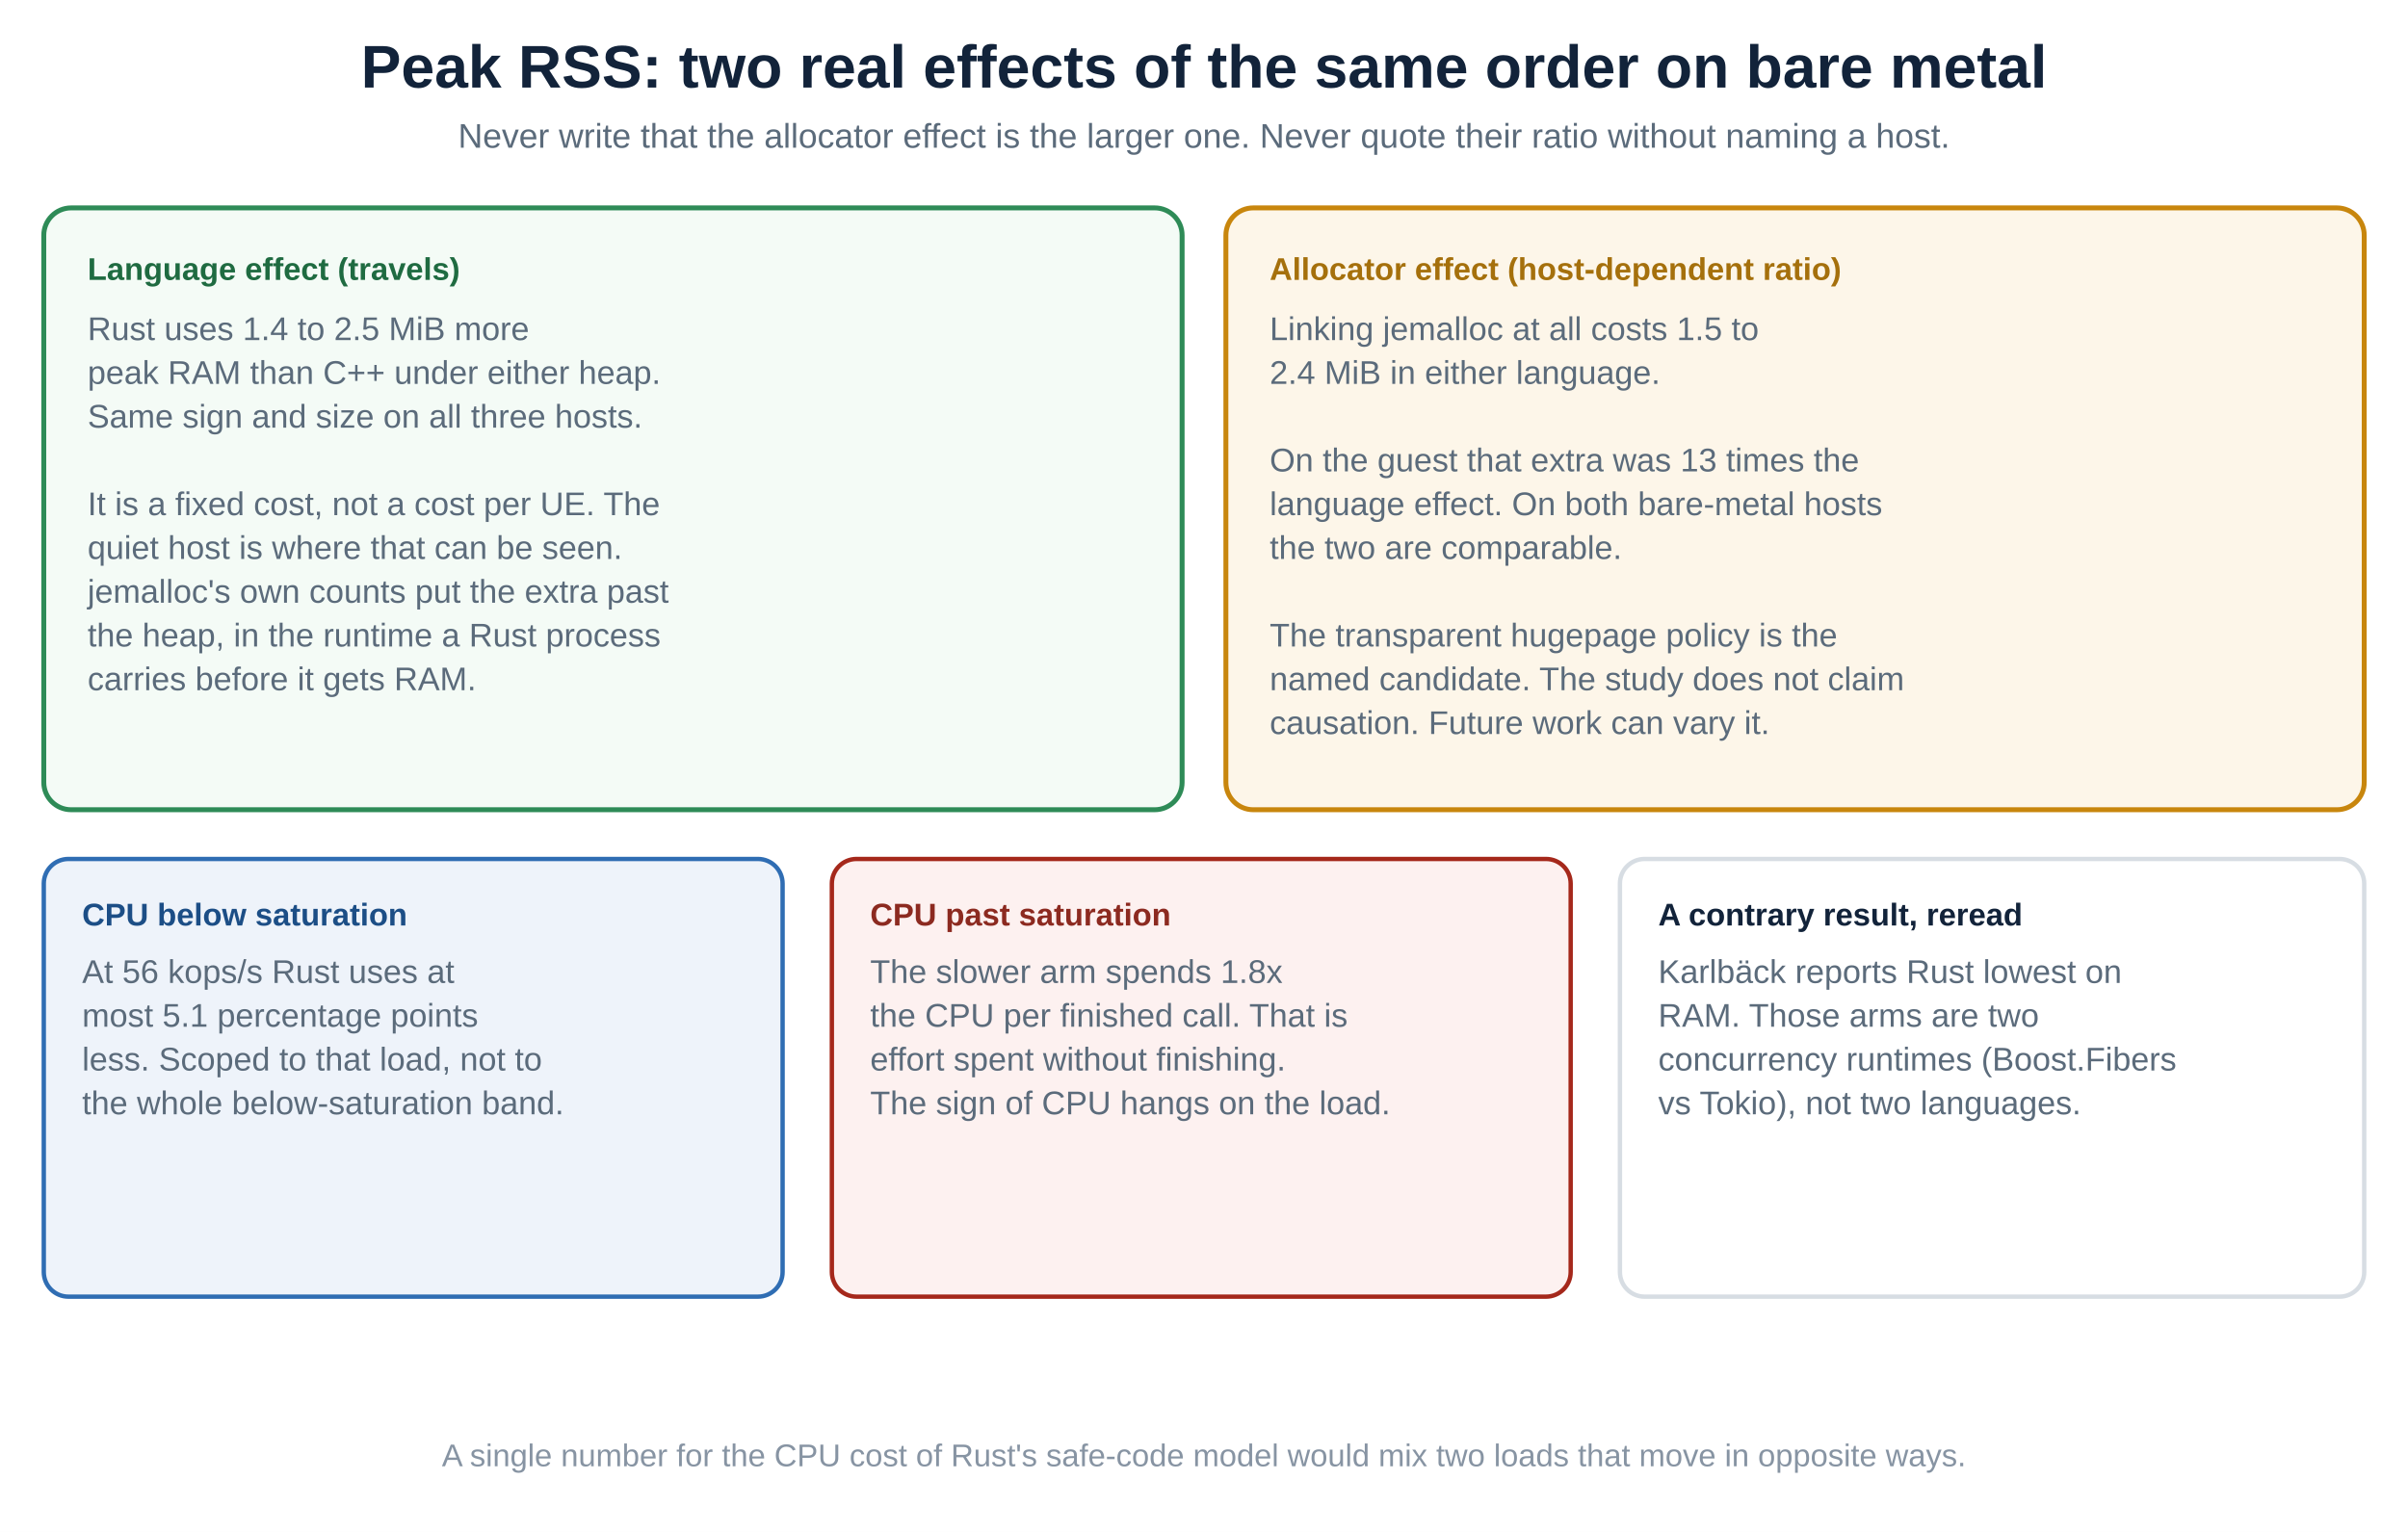
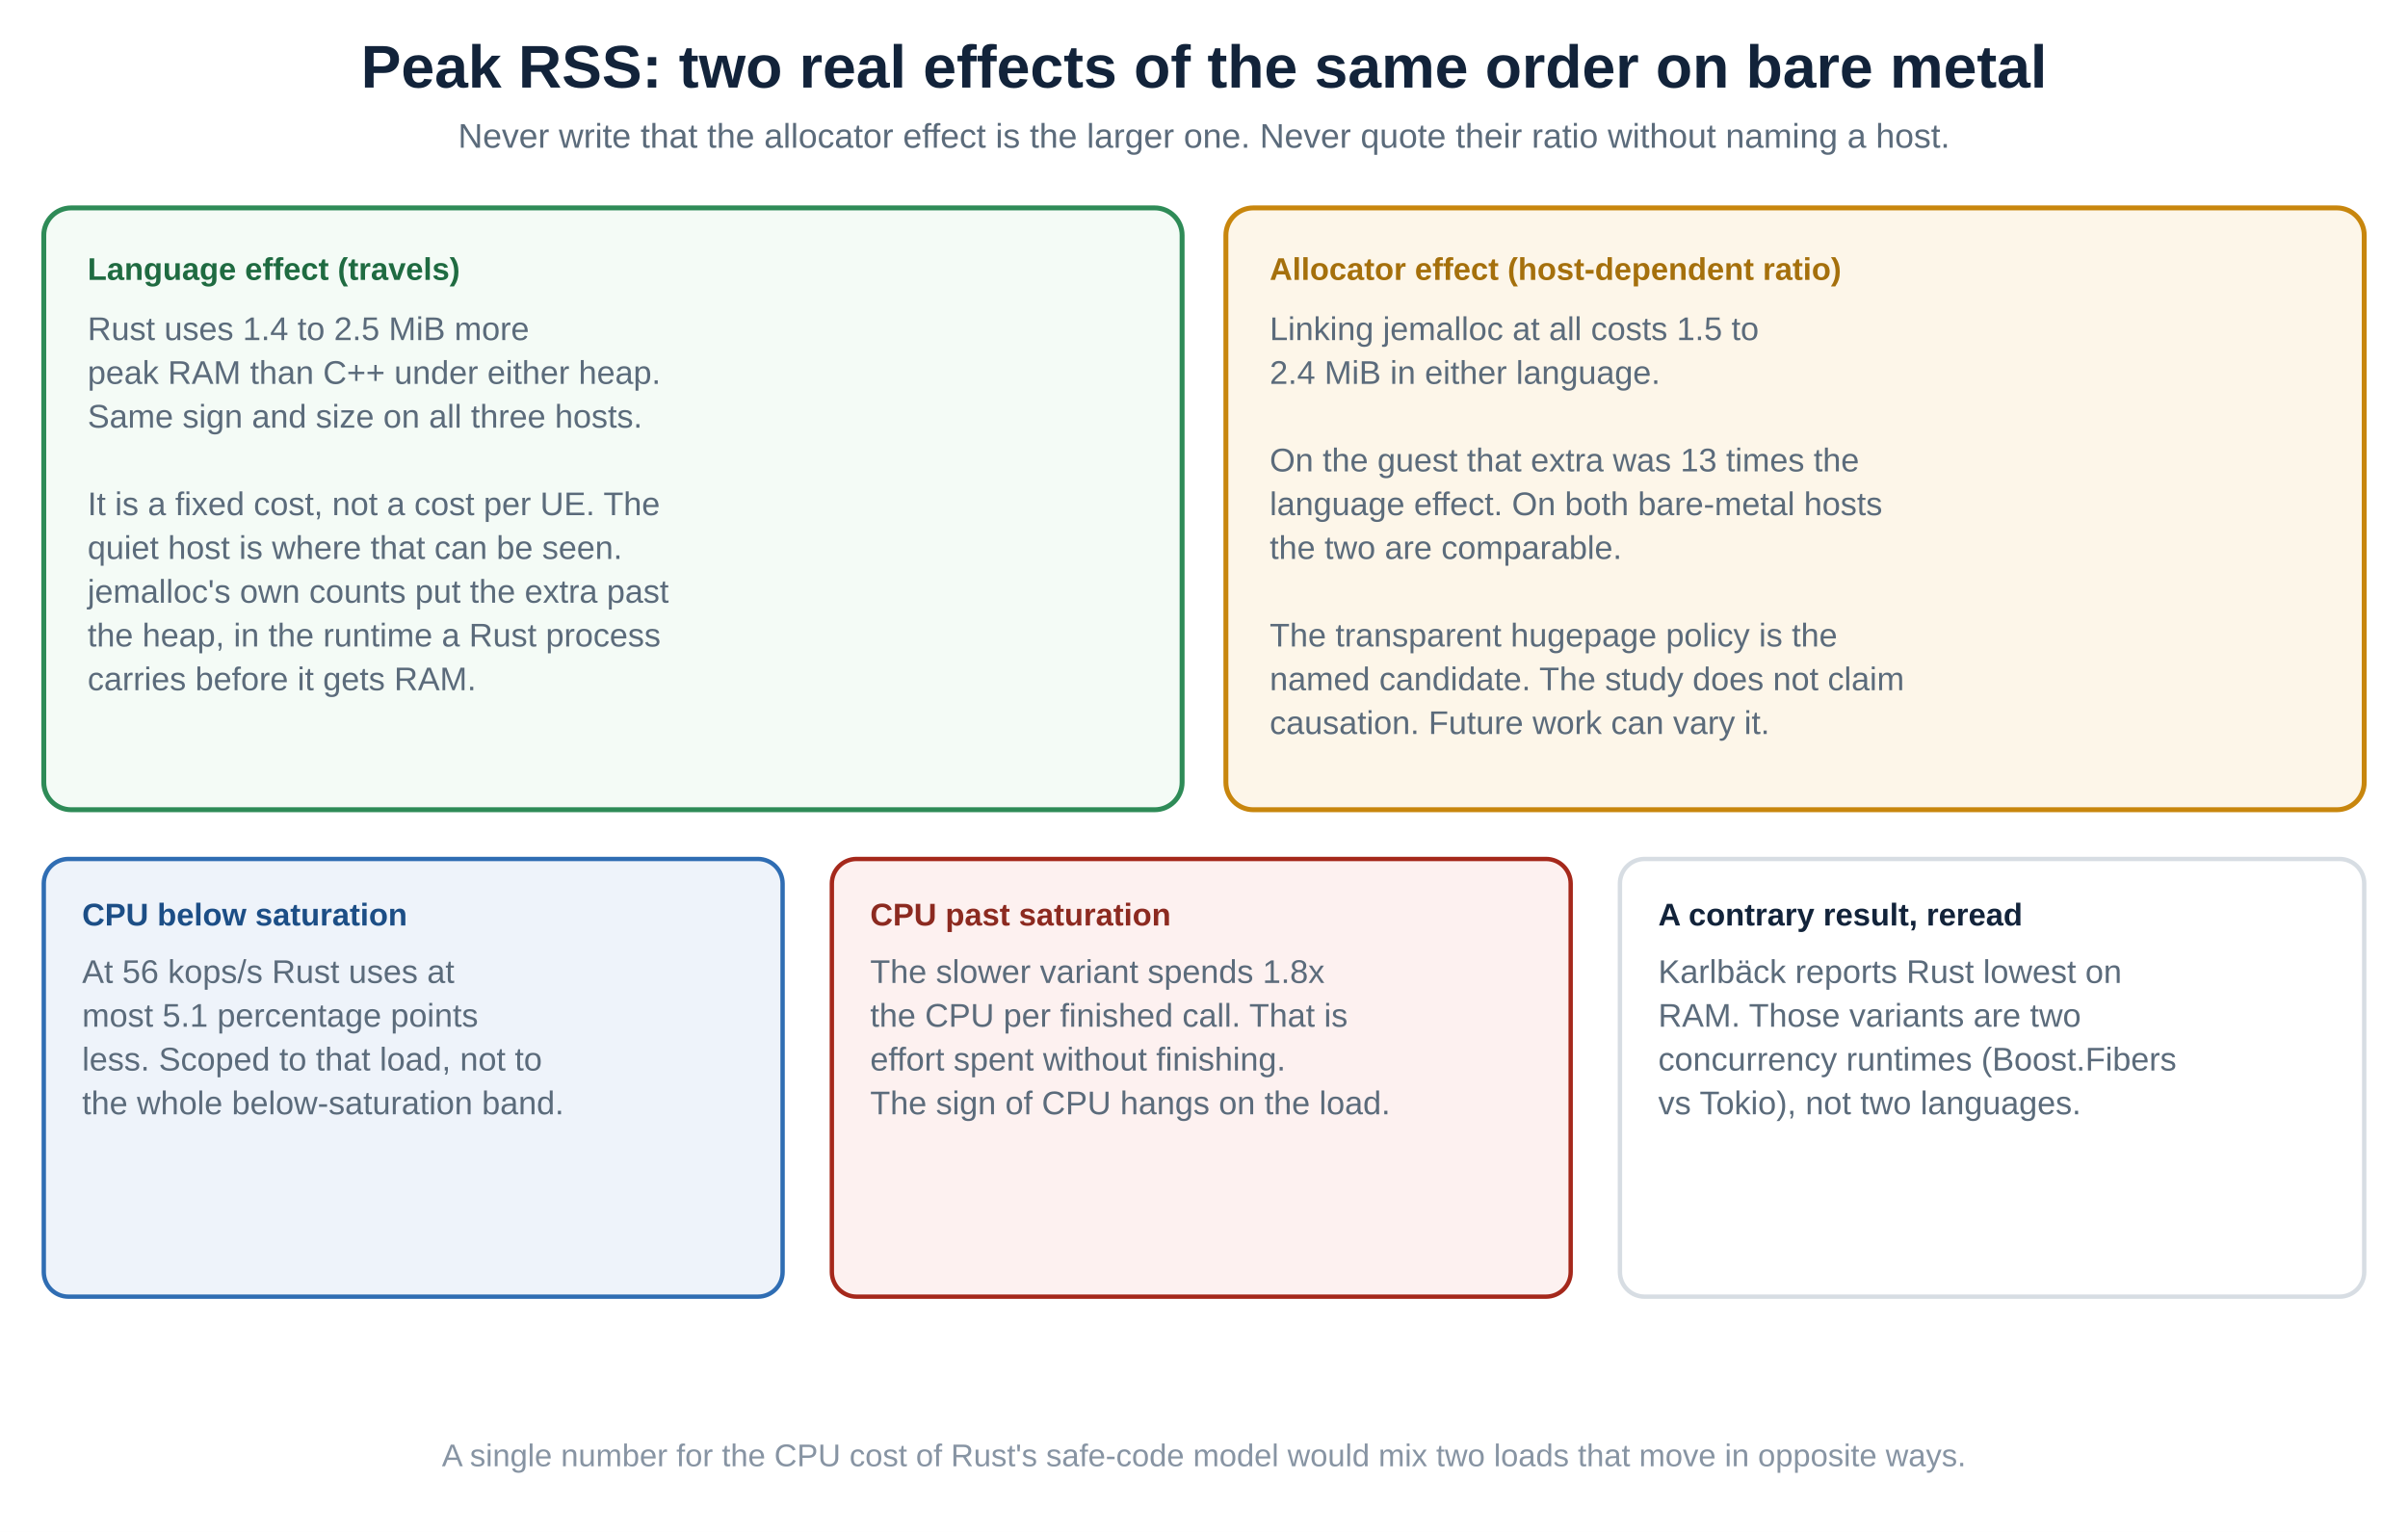
<svg xmlns="http://www.w3.org/2000/svg" viewBox="0 0 880 560" width="880" height="560" font-family="'Segoe UI','Helvetica Neue',Arial,sans-serif">
  <rect x="0" y="0" width="880" height="560" fill="#ffffff" />
  <text x="440.0" y="32" font-size="22" fill="#12233a" text-anchor="middle" font-weight="700">Peak RSS: two real effects of the same order on bare metal</text>
  <text x="440.0" y="54" font-size="12.5" fill="#5b6b7b" text-anchor="middle">Never write that the allocator effect is the larger one. Never quote their ratio without naming a host.</text>
  <rect x="16" y="76" width="416" height="220" rx="10" fill="#f4fbf6" stroke="#2e8b57" stroke-width="1.8" />
  <text x="32" y="102.325" font-size="11.5" fill="#1f6b41" font-weight="700">Language effect (travels)</text>
  <text x="32" y="124.325" font-size="12" fill="#5b6b7b">Rust uses 1.4 to 2.5 MiB more</text>
  <text x="32" y="140.325" font-size="12" fill="#5b6b7b">peak RAM than C++ under either heap.</text>
  <text x="32" y="156.325" font-size="12" fill="#5b6b7b">Same sign and size on all three hosts.</text>
  <text x="32" y="172.325" font-size="12" fill="#5b6b7b" />
  <text x="32" y="188.325" font-size="12" fill="#5b6b7b">It is a fixed cost, not a cost per UE. The</text>
  <text x="32" y="204.325" font-size="12" fill="#5b6b7b">quiet host is where that can be seen.</text>
  <text x="32" y="220.325" font-size="12" fill="#5b6b7b">jemalloc's own counts put the extra past</text>
  <text x="32" y="236.325" font-size="12" fill="#5b6b7b">the heap, in the runtime a Rust process</text>
  <text x="32" y="252.325" font-size="12" fill="#5b6b7b">carries before it gets RAM.</text>
  <rect x="448" y="76" width="416" height="220" rx="10" fill="#fdf6e9" stroke="#c8860d" stroke-width="1.8" />
  <text x="464" y="102.325" font-size="11.5" fill="#a5700c" font-weight="700">Allocator effect (host-dependent ratio)</text>
  <text x="464" y="124.325" font-size="12" fill="#5b6b7b">Linking jemalloc at all costs 1.5 to</text>
  <text x="464" y="140.325" font-size="12" fill="#5b6b7b">2.4 MiB in either language.</text>
  <text x="464" y="156.325" font-size="12" fill="#5b6b7b" />
  <text x="464" y="172.325" font-size="12" fill="#5b6b7b">On the guest that extra was 13 times the</text>
  <text x="464" y="188.325" font-size="12" fill="#5b6b7b">language effect. On both bare-metal hosts</text>
  <text x="464" y="204.325" font-size="12" fill="#5b6b7b">the two are comparable.</text>
  <text x="464" y="220.325" font-size="12" fill="#5b6b7b" />
  <text x="464" y="236.325" font-size="12" fill="#5b6b7b">The transparent hugepage policy is the</text>
  <text x="464" y="252.325" font-size="12" fill="#5b6b7b">named candidate. The study does not claim</text>
  <text x="464" y="268.325" font-size="12" fill="#5b6b7b">causation. Future work can vary it.</text>
  <rect x="16" y="314" width="270" height="160" rx="9" fill="#eef3fa" stroke="#2f6db3" stroke-width="1.6" />
  <text x="30" y="338.325" font-size="11.5" fill="#1c4e86" font-weight="700">CPU below saturation</text>
  <text x="30" y="359.325" font-size="12" fill="#5b6b7b">At 56 kops/s Rust uses at</text>
  <text x="30" y="375.325" font-size="12" fill="#5b6b7b">most 5.1 percentage points</text>
  <text x="30" y="391.325" font-size="12" fill="#5b6b7b">less. Scoped to that load, not to</text>
  <text x="30" y="407.325" font-size="12" fill="#5b6b7b">the whole below-saturation band.</text>
  <rect x="304" y="314" width="270" height="160" rx="9" fill="#fdf1f0" stroke="#a5281b" stroke-width="1.6" />
  <text x="318" y="338.325" font-size="11.5" fill="#8c2a20" font-weight="700">CPU past saturation</text>
-   <text x="318" y="359.325" font-size="12" fill="#5b6b7b">The slower arm spends 1.8x</text>
+   <text x="318" y="359.325" font-size="12" fill="#5b6b7b">The slower variant spends 1.8x</text>
  <text x="318" y="375.325" font-size="12" fill="#5b6b7b">the CPU per finished call. That is</text>
  <text x="318" y="391.325" font-size="12" fill="#5b6b7b">effort spent without finishing.</text>
  <text x="318" y="407.325" font-size="12" fill="#5b6b7b">The sign of CPU hangs on the load.</text>
  <rect x="592" y="314" width="272" height="160" rx="9" fill="#ffffff" stroke="#d7dde3" stroke-width="1.6" />
  <text x="606" y="338.325" font-size="11.5" fill="#12233a" font-weight="700">A contrary result, reread</text>
  <text x="606" y="359.325" font-size="12" fill="#5b6b7b">Karlbäck reports Rust lowest on</text>
-   <text x="606" y="375.325" font-size="12" fill="#5b6b7b">RAM. Those arms are two</text>
+   <text x="606" y="375.325" font-size="12" fill="#5b6b7b">RAM. Those variants are two</text>
  <text x="606" y="391.325" font-size="12" fill="#5b6b7b">concurrency runtimes (Boost.Fibers</text>
  <text x="606" y="407.325" font-size="12" fill="#5b6b7b">vs Tokio), not two languages.</text>
  <text x="440.0" y="536" font-size="11.5" fill="#8794a3" text-anchor="middle">A single number for the CPU cost of Rust's safe-code model would mix two loads that move in opposite ways.</text>
</svg>
